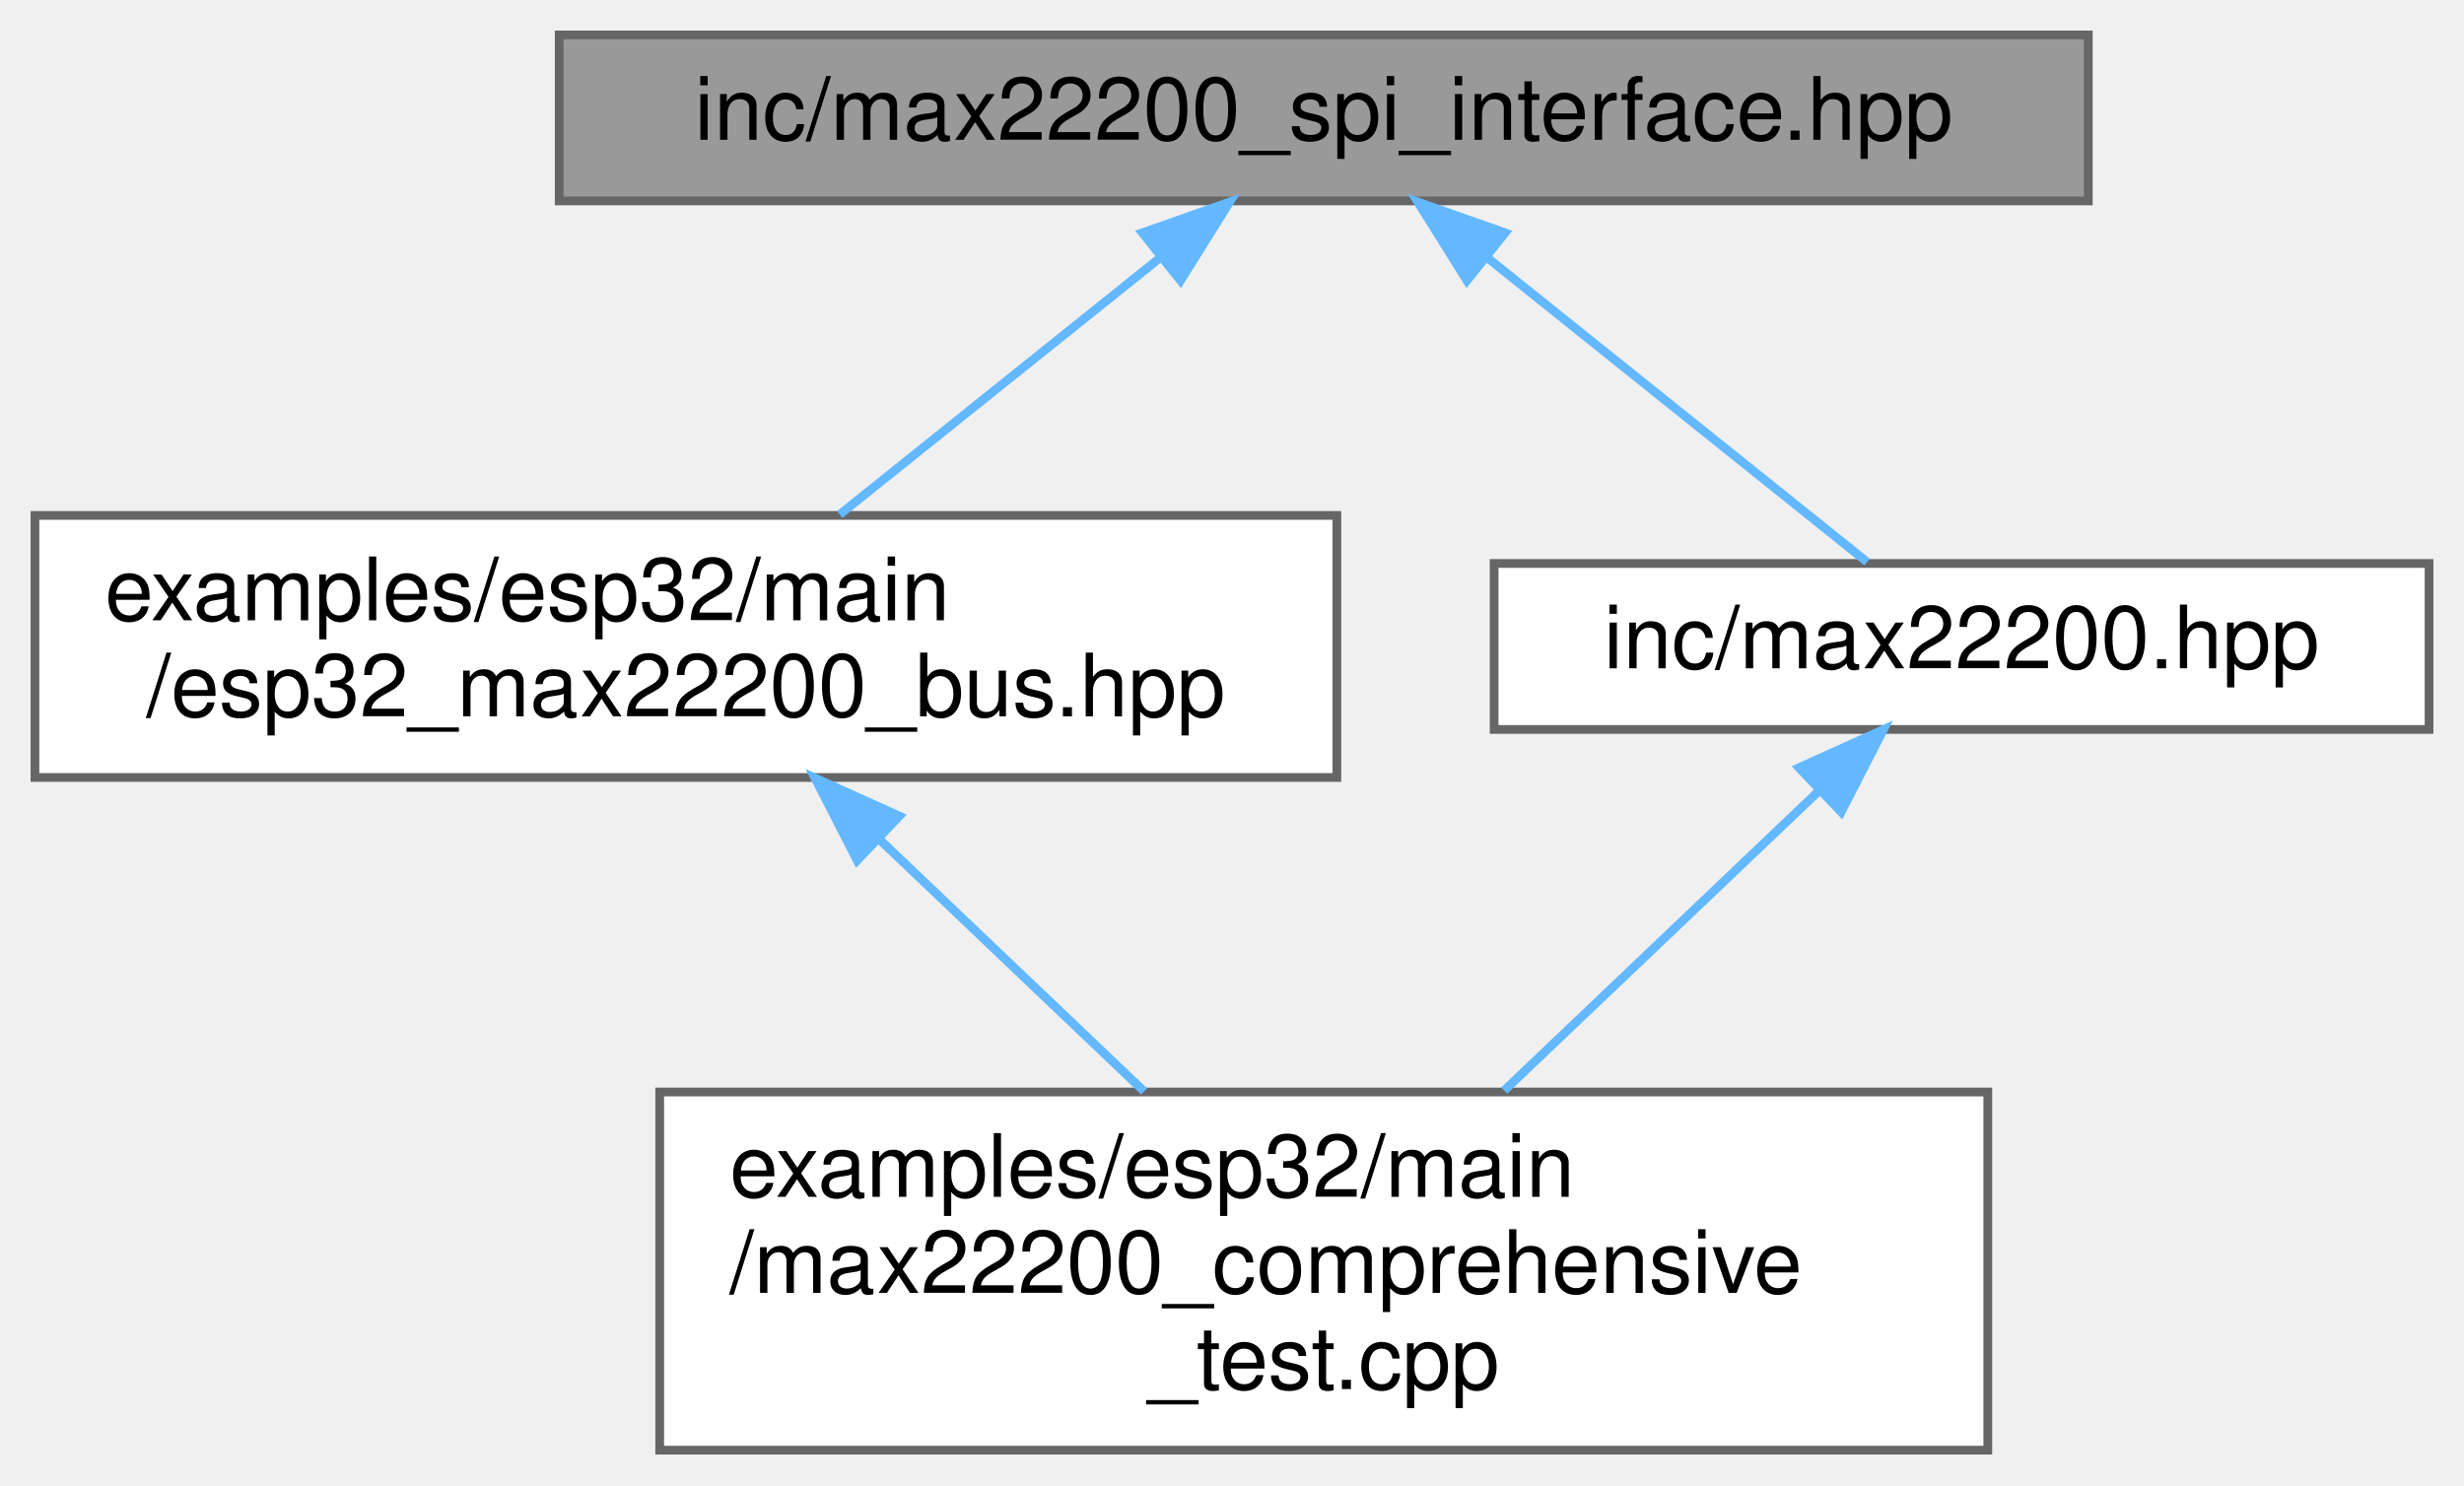
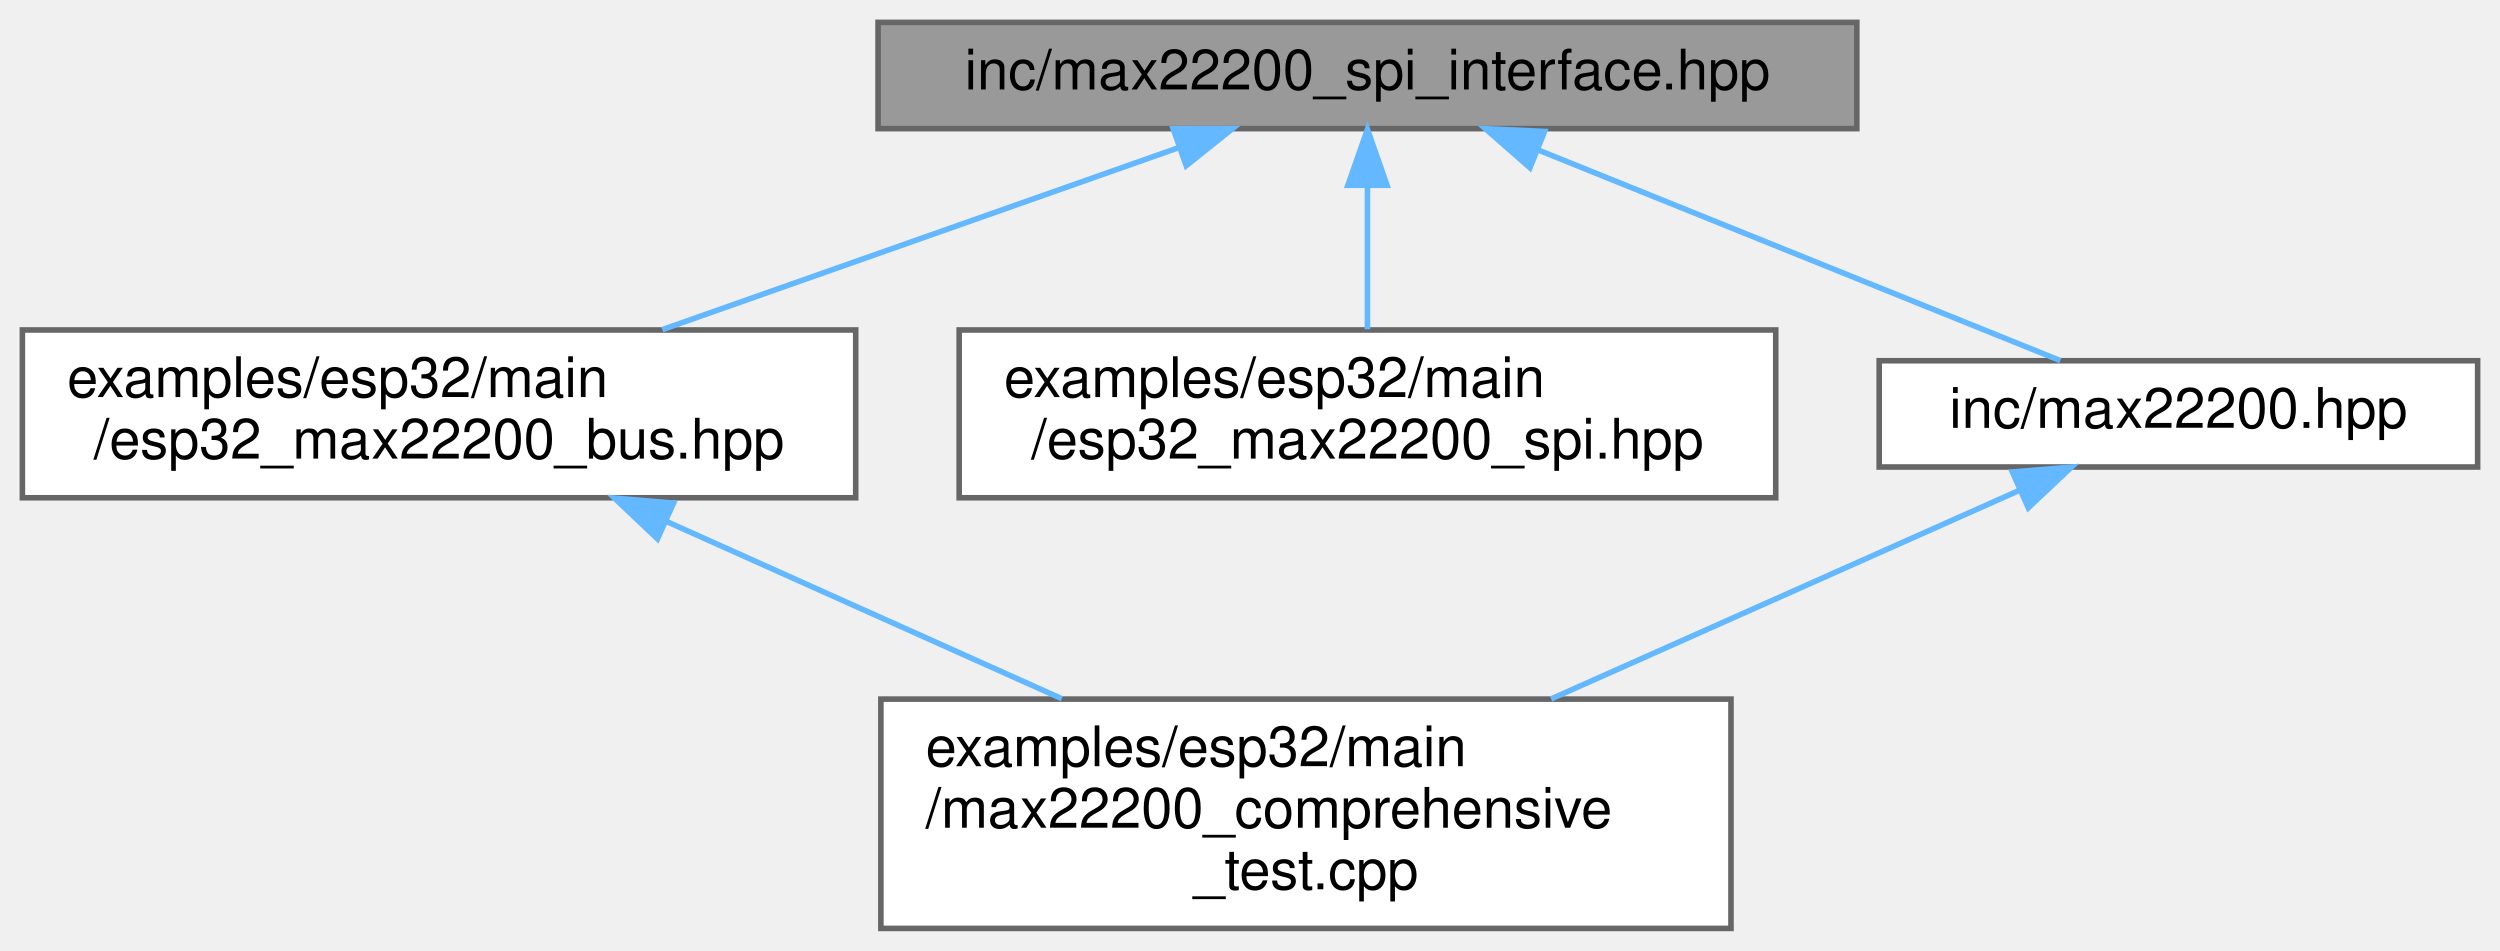
- <svg xmlns="http://www.w3.org/2000/svg" xmlns:xlink="http://www.w3.org/1999/xlink" width="282pt" height="170pt" viewBox="0.00 0.00 282.00 170.00">
+ <svg xmlns="http://www.w3.org/2000/svg" xmlns:xlink="http://www.w3.org/1999/xlink" width="447pt" height="170pt" viewBox="0.00 0.00 447.00 170.00">
  <g id="graph0" class="graph" transform="scale(1 1) rotate(0) translate(4 166)">
    <g id="Node000001" class="node">
      <g id="a_Node000001">
        <a xlink:title="CRTP-based template interface for SPI communication.">
-           <polygon fill="#999999" stroke="#666666" points="235,-162 60,-162 60,-143 235,-143 235,-162" />
-           <text text-anchor="middle" x="147.5" y="-150" font-family="Helvetica,sans-Serif" font-size="10.00">inc/max22200_spi_interface.hpp</text>
+           <polygon fill="#999999" stroke="#666666" points="328,-162 153,-162 153,-143 328,-143 328,-162" />
+           <text text-anchor="middle" x="240.5" y="-150" font-family="Helvetica,sans-Serif" font-size="10.00">inc/max22200_spi_interface.hpp</text>
        </a>
      </g>
    </g>
    <g id="Node000002" class="node">
      <g id="a_Node000002">
        <a xlink:href="esp32__max22200__bus_8hpp.html" target="_top" xlink:title="ESP32 SPI transport implementation for MAX22200 driver (header-only)">
          <polygon fill="white" stroke="#666666" points="149,-107 0,-107 0,-77 149,-77 149,-107" />
          <text text-anchor="start" x="8" y="-95" font-family="Helvetica,sans-Serif" font-size="10.00">examples/esp32/main</text>
          <text text-anchor="middle" x="74.5" y="-84" font-family="Helvetica,sans-Serif" font-size="10.00">/esp32_max22200_bus.hpp</text>
        </a>
      </g>
    </g>
    <g id="edge1_Node000001_Node000002" class="edge">
      <g id="a_edge1_Node000001_Node000002">
        <a xlink:title=" ">
-           <path fill="none" stroke="#63b8ff" d="M128.78,-136.5C117.49,-127.45 103.2,-116 92.11,-107.11" />
-           <polygon fill="#63b8ff" stroke="#63b8ff" points="126.74,-139.35 136.73,-142.87 131.11,-133.88 126.74,-139.35" />
+           <path fill="none" stroke="#63b8ff" d="M206.68,-139.58C179.96,-130.16 142.6,-117 114.41,-107.06" />
+           <polygon fill="#63b8ff" stroke="#63b8ff" points="205.77,-142.97 216.36,-142.99 208.09,-136.37 205.77,-142.97" />
        </a>
      </g>
    </g>
    <g id="Node000004" class="node">
      <g id="a_Node000004">
-         <a xlink:href="max22200_8hpp.html" target="_top" xlink:title="Main driver class for MAX22200 octal solenoid and motor driver.">
-           <polygon fill="white" stroke="#666666" points="274,-101.5 167,-101.5 167,-82.5 274,-82.5 274,-101.5" />
-           <text text-anchor="middle" x="220.5" y="-89.5" font-family="Helvetica,sans-Serif" font-size="10.00">inc/max22200.hpp</text>
+         <a xlink:href="esp32__max22200__spi_8hpp.html" target="_top" xlink:title="ESP32 SPI transport implementation for MAX22200 driver (header-only)">
+           <polygon fill="white" stroke="#666666" points="313.5,-107 167.5,-107 167.5,-77 313.5,-77 313.5,-107" />
+           <text text-anchor="start" x="175.5" y="-95" font-family="Helvetica,sans-Serif" font-size="10.00">examples/esp32/main</text>
+           <text text-anchor="middle" x="240.5" y="-84" font-family="Helvetica,sans-Serif" font-size="10.00">/esp32_max22200_spi.hpp</text>
        </a>
      </g>
    </g>
    <g id="edge3_Node000001_Node000004" class="edge">
      <g id="a_edge3_Node000001_Node000004">
        <a xlink:title=" ">
-           <path fill="none" stroke="#63b8ff" d="M166.17,-136.54C179.96,-125.49 198.24,-110.84 209.68,-101.67" />
-           <polygon fill="#63b8ff" stroke="#63b8ff" points="163.89,-133.88 158.27,-142.87 168.26,-139.35 163.89,-133.88" />
+           <path fill="none" stroke="#63b8ff" d="M240.5,-132.65C240.5,-124.36 240.5,-114.78 240.5,-107.11" />
+           <polygon fill="#63b8ff" stroke="#63b8ff" points="237,-132.87 240.5,-142.87 244,-132.87 237,-132.87" />
+         </a>
+       </g>
+     </g>
+     <g id="Node000005" class="node">
+       <g id="a_Node000005">
+         <a xlink:href="max22200_8hpp.html" target="_top" xlink:title="Main driver class for MAX22200 octal solenoid and motor driver.">
+           <polygon fill="white" stroke="#666666" points="439,-101.5 332,-101.5 332,-82.5 439,-82.5 439,-101.5" />
+           <text text-anchor="middle" x="385.5" y="-89.5" font-family="Helvetica,sans-Serif" font-size="10.00">inc/max22200.hpp</text>
+         </a>
+       </g>
+     </g>
+     <g id="edge4_Node000001_Node000005" class="edge">
+       <g id="a_edge4_Node000001_Node000005">
+         <a xlink:title=" ">
+           <path fill="none" stroke="#63b8ff" d="M270.91,-139.23C298.93,-127.92 339.79,-111.44 364.39,-101.52" />
+           <polygon fill="#63b8ff" stroke="#63b8ff" points="269.55,-136.01 261.58,-142.99 272.17,-142.5 269.55,-136.01" />
        </a>
      </g>
    </g>
    <g id="Node000003" class="node">
      <g id="a_Node000003">
        <a xlink:href="max22200__comprehensive__test_8cpp.html" target="_top" xlink:title="Comprehensive test suite for MAX22200 driver on ESP32-C6.">
-           <polygon fill="white" stroke="#666666" points="223.5,-41 71.5,-41 71.5,0 223.5,0 223.5,-41" />
-           <text text-anchor="start" x="79.5" y="-29" font-family="Helvetica,sans-Serif" font-size="10.00">examples/esp32/main</text>
-           <text text-anchor="start" x="79.5" y="-18" font-family="Helvetica,sans-Serif" font-size="10.00">/max22200_comprehensive</text>
-           <text text-anchor="middle" x="147.5" y="-7" font-family="Helvetica,sans-Serif" font-size="10.00">_test.cpp</text>
+           <polygon fill="white" stroke="#666666" points="305.5,-41 153.5,-41 153.5,0 305.5,0 305.5,-41" />
+           <text text-anchor="start" x="161.5" y="-29" font-family="Helvetica,sans-Serif" font-size="10.00">examples/esp32/main</text>
+           <text text-anchor="start" x="161.5" y="-18" font-family="Helvetica,sans-Serif" font-size="10.00">/max22200_comprehensive</text>
+           <text text-anchor="middle" x="229.5" y="-7" font-family="Helvetica,sans-Serif" font-size="10.00">_test.cpp</text>
        </a>
      </g>
    </g>
    <g id="edge2_Node000002_Node000003" class="edge">
      <g id="a_edge2_Node000002_Node000003">
        <a xlink:title=" ">
-           <path fill="none" stroke="#63b8ff" d="M96.6,-69.96C106.24,-60.78 117.48,-50.08 126.94,-41.07" />
-           <polygon fill="#63b8ff" stroke="#63b8ff" points="94.1,-67.51 89.27,-76.94 98.93,-72.58 94.1,-67.51" />
+           <path fill="none" stroke="#63b8ff" d="M115.15,-72.77C136.89,-63.02 163.67,-51.02 185.85,-41.07" />
+           <polygon fill="#63b8ff" stroke="#63b8ff" points="113.56,-69.65 105.87,-76.94 116.42,-76.04 113.56,-69.65" />
        </a>
      </g>
    </g>
-     <g id="edge4_Node000004_Node000003" class="edge">
-       <g id="a_edge4_Node000004_Node000003">
+     <g id="edge5_Node000005_Node000003" class="edge">
+       <g id="a_edge5_Node000005_Node000003">
        <a xlink:title=" ">
-           <path fill="none" stroke="#63b8ff" d="M204.16,-75.45C193.53,-65.32 179.57,-52.03 168.16,-41.17" />
-           <polygon fill="#63b8ff" stroke="#63b8ff" points="201.89,-78.12 211.55,-82.48 206.72,-73.05 201.89,-78.12" />
+           <path fill="none" stroke="#63b8ff" d="M357.02,-78.31C333.64,-67.89 300.13,-52.97 273.33,-41.03" />
+           <polygon fill="#63b8ff" stroke="#63b8ff" points="355.81,-81.61 366.37,-82.48 358.66,-75.21 355.81,-81.61" />
        </a>
      </g>
    </g>
  </g>
</svg>
